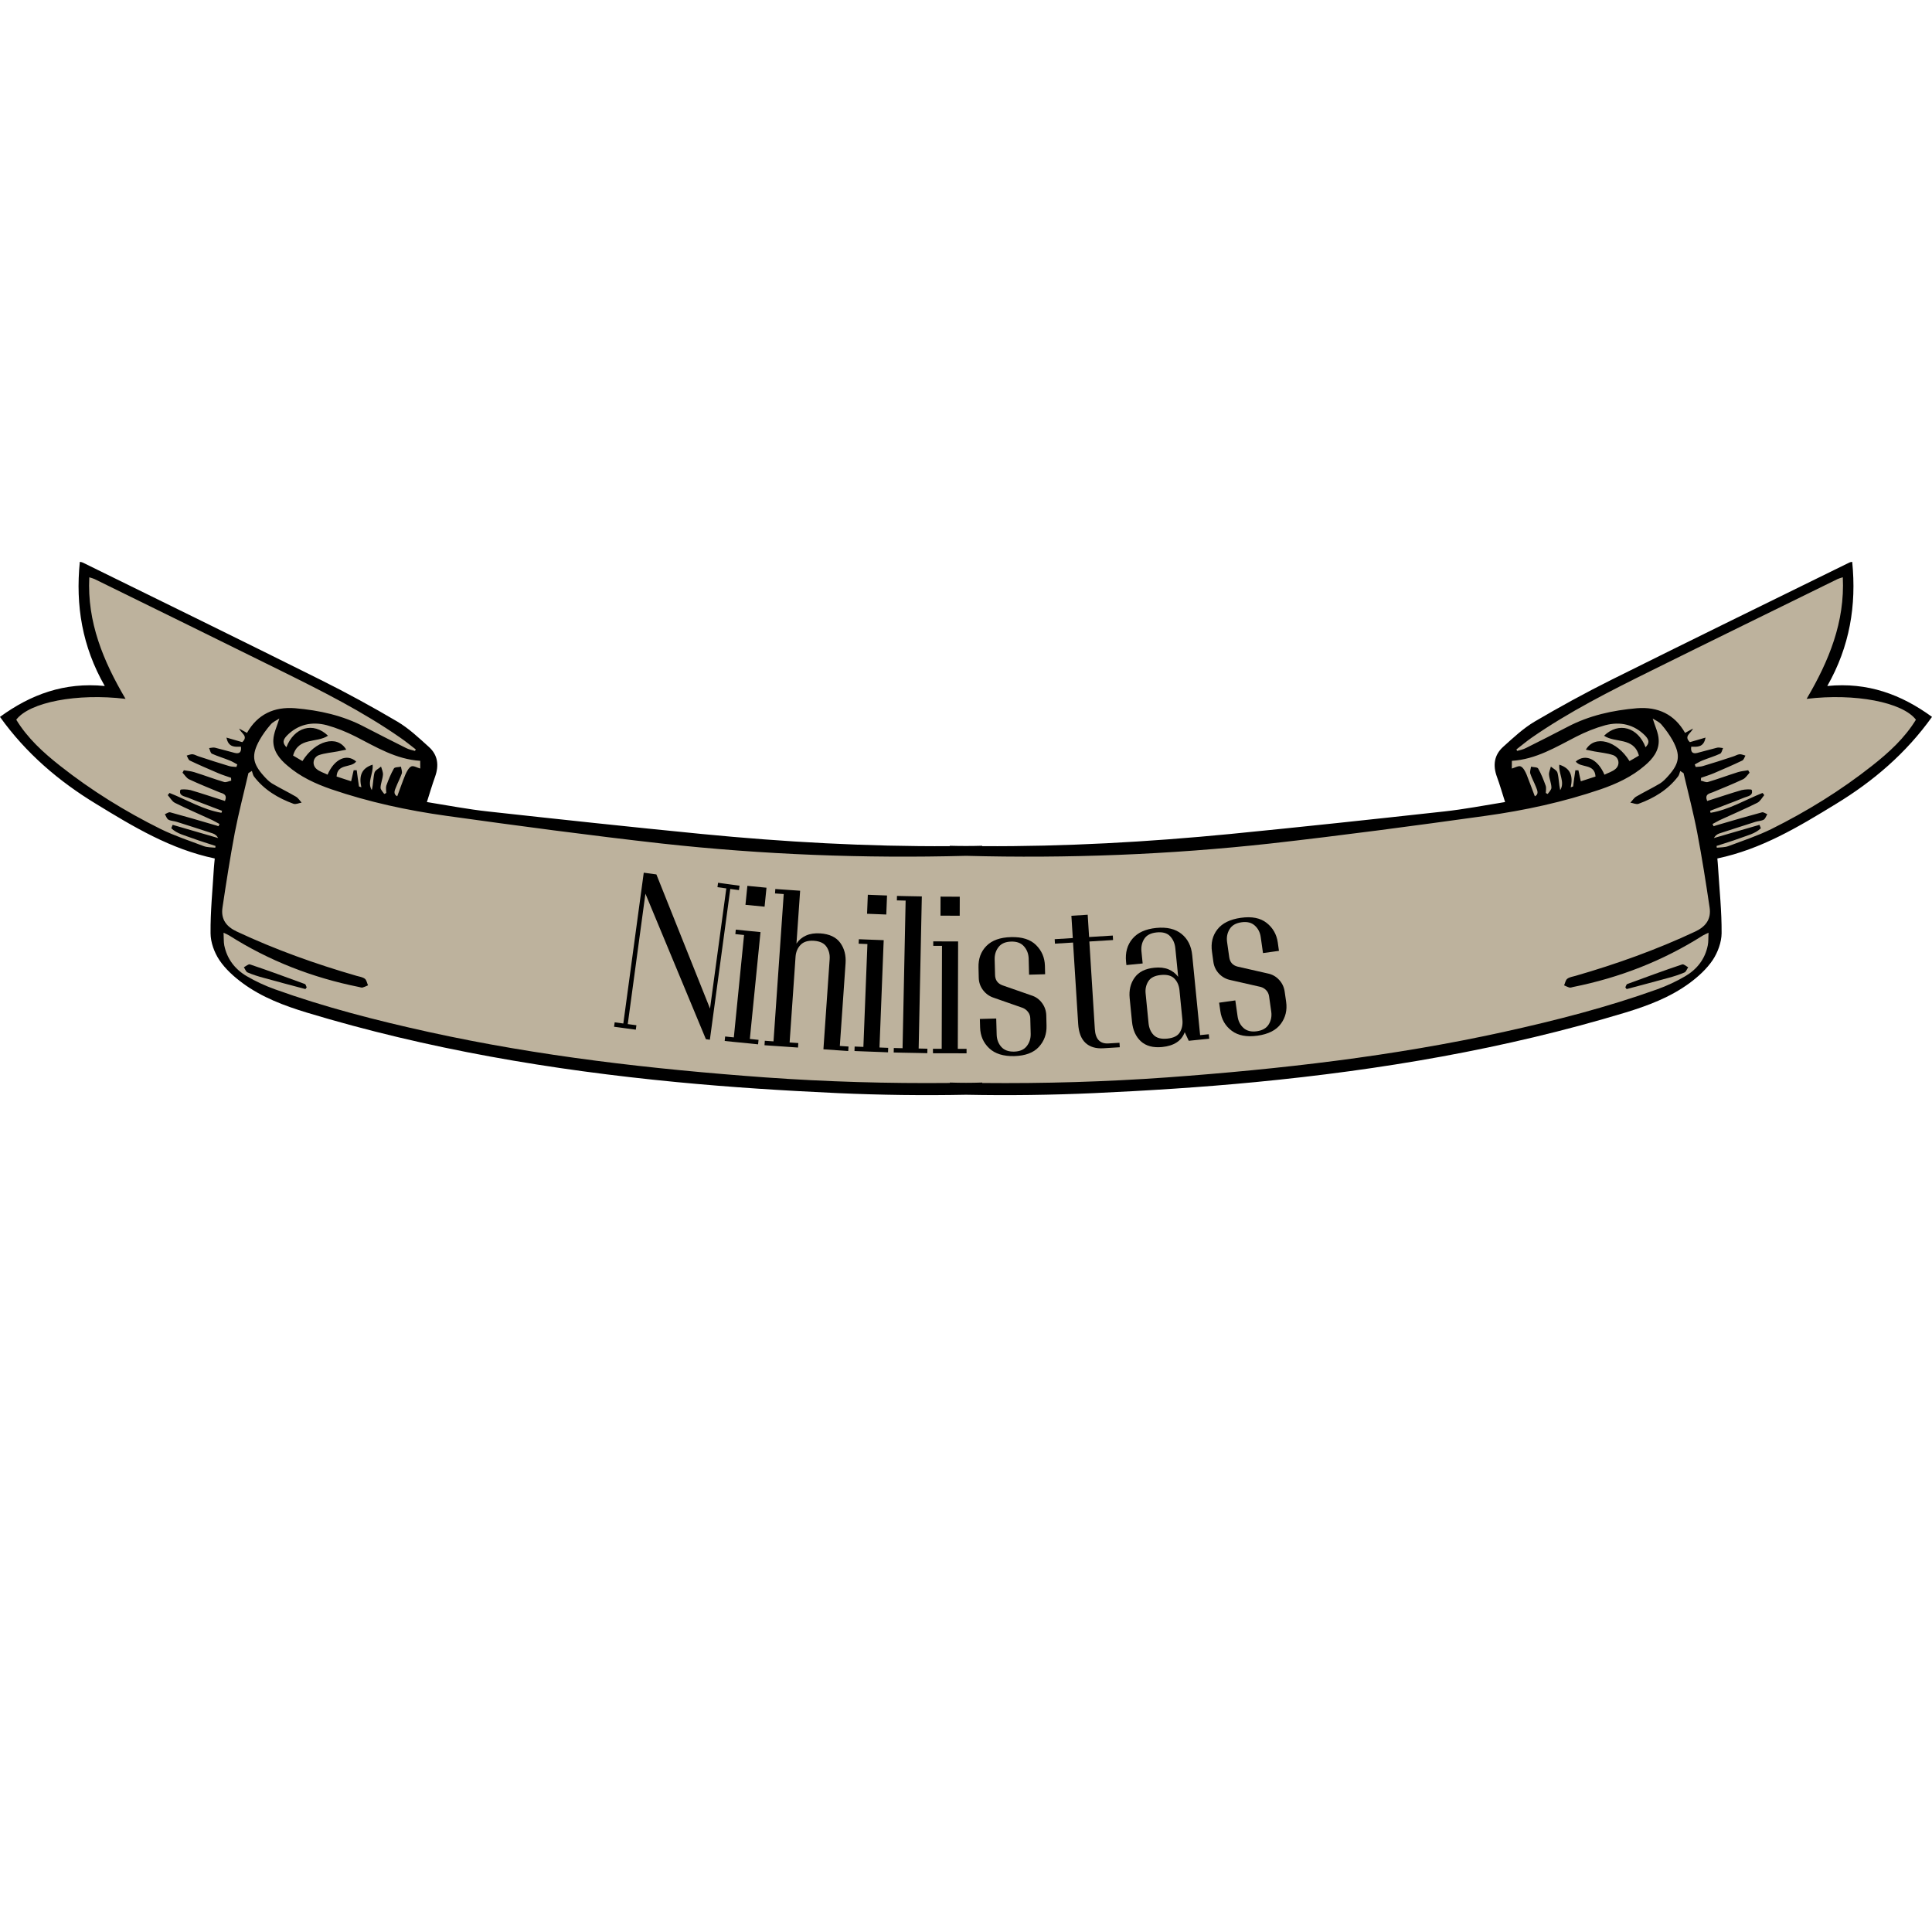
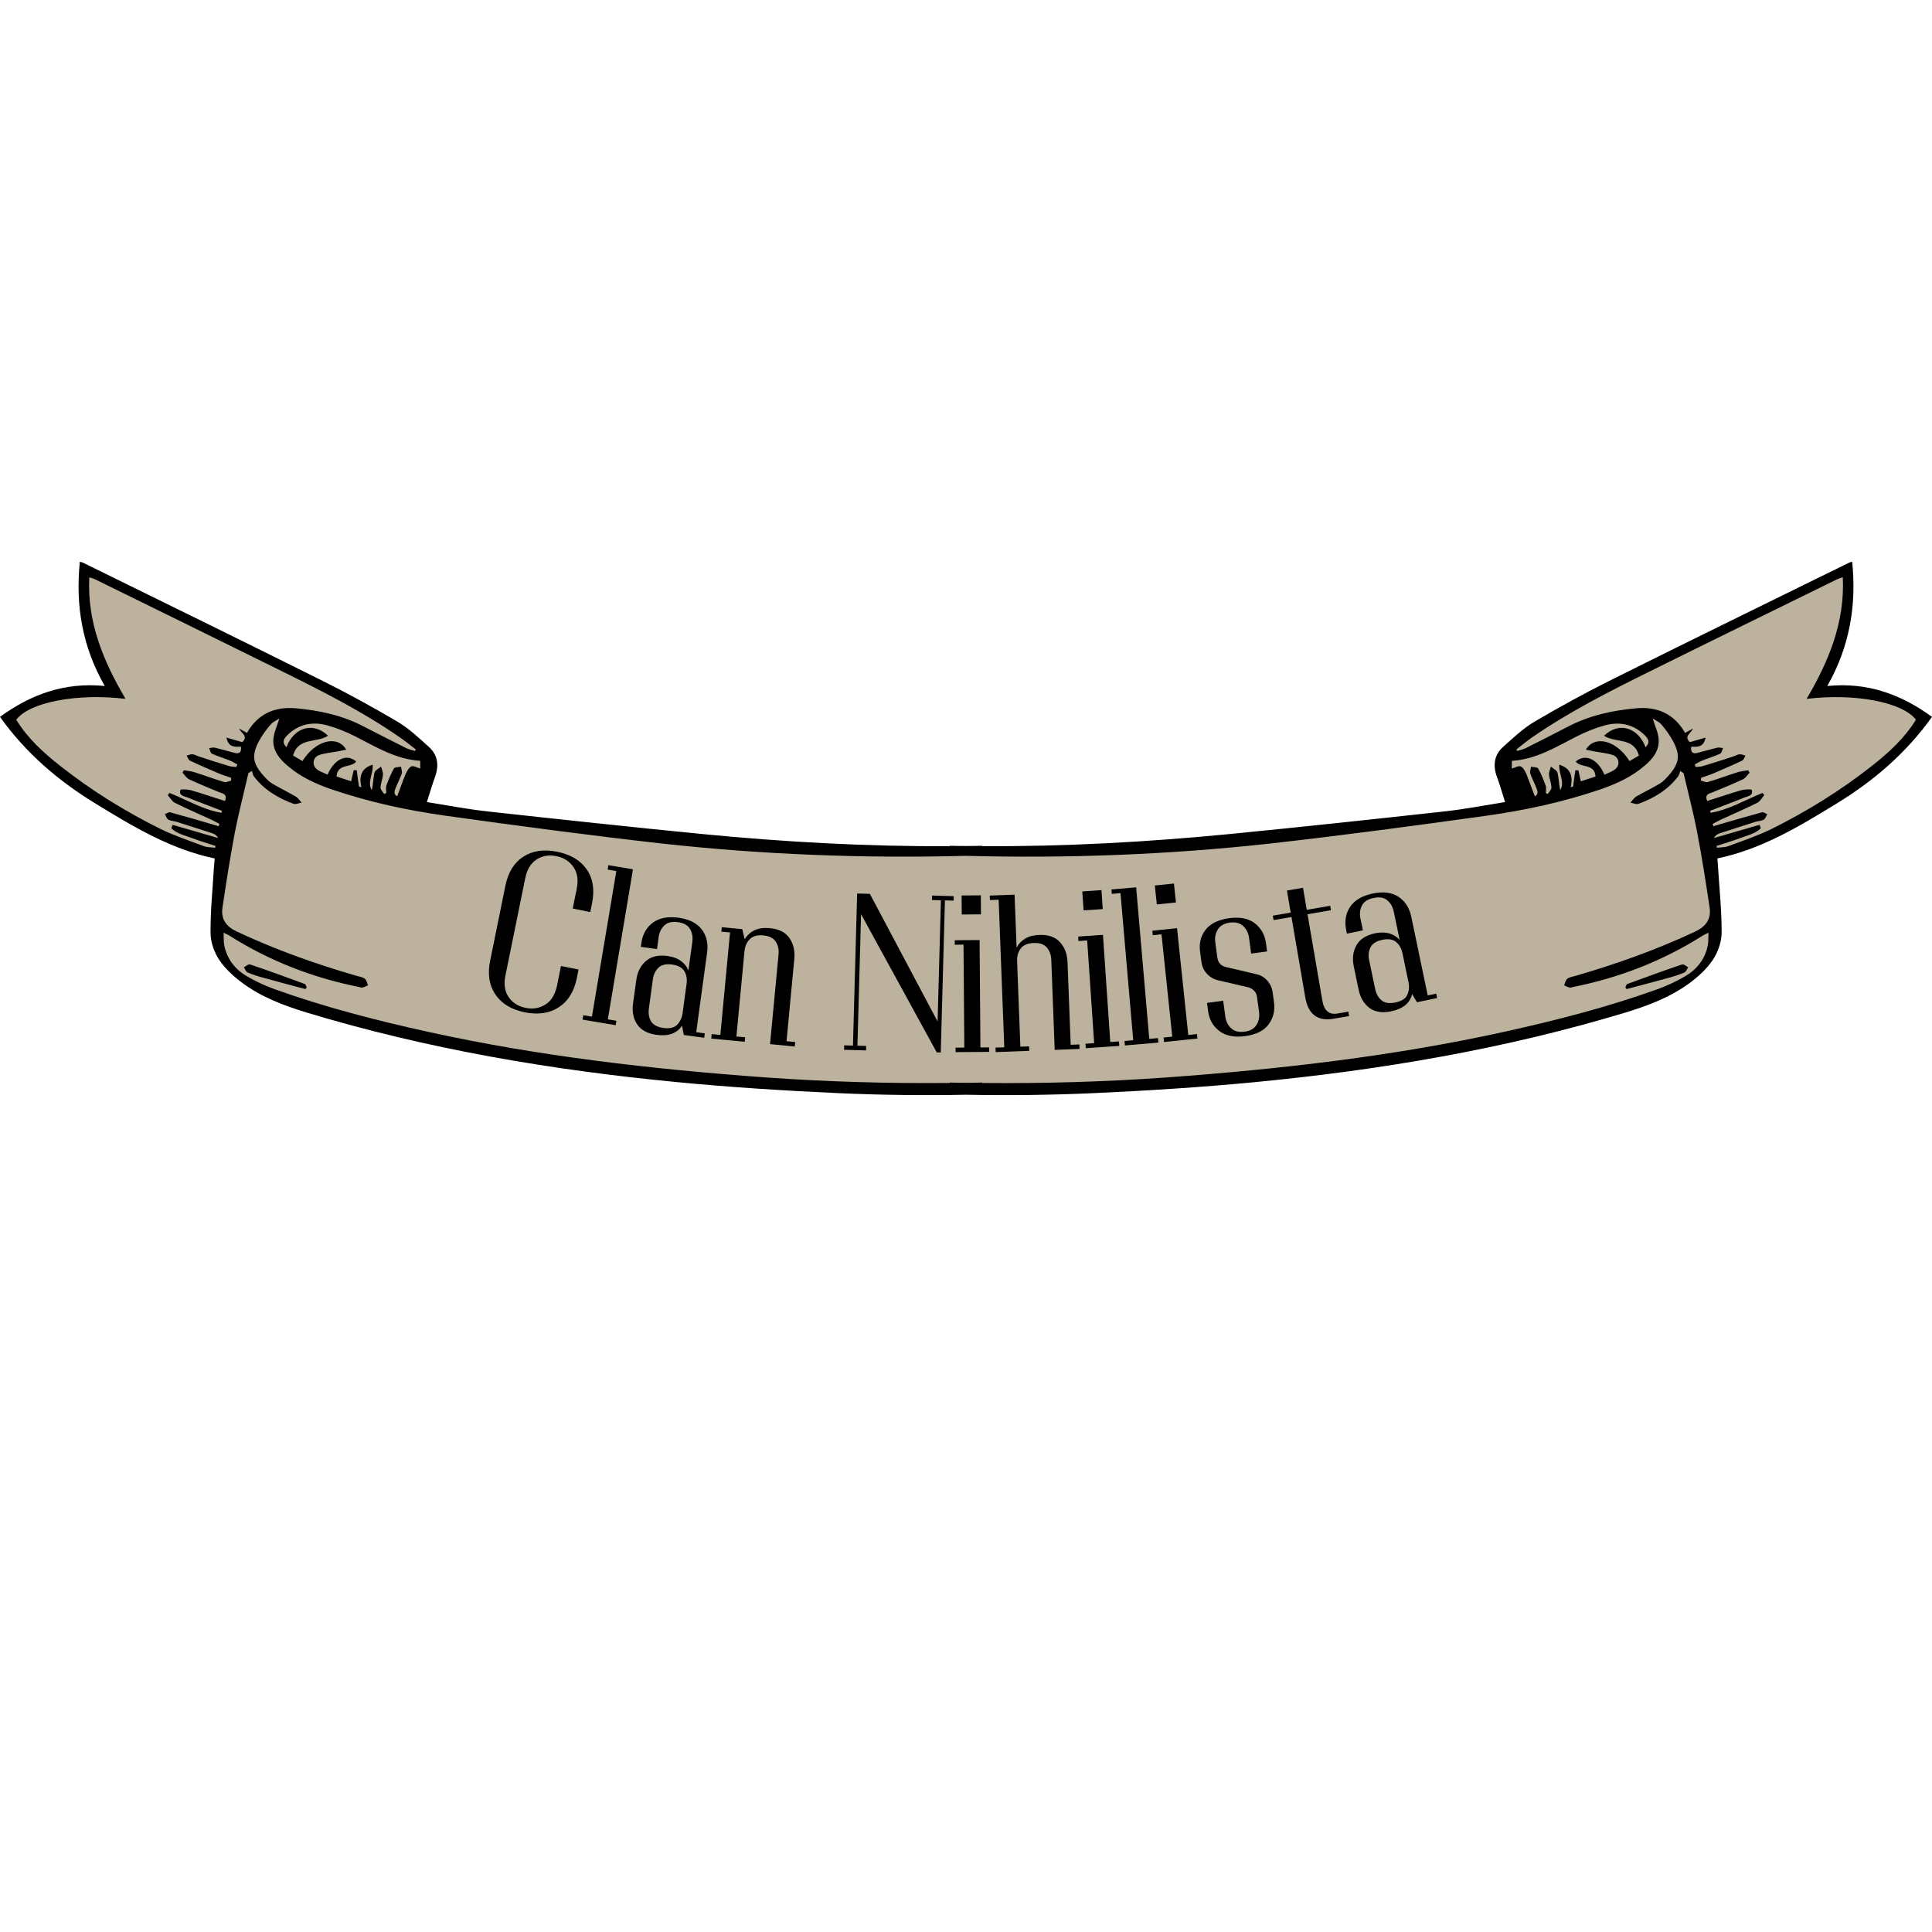
<svg xmlns="http://www.w3.org/2000/svg" width="800" zoomAndPan="magnify" viewBox="0 0 600 600" height="800" preserveAspectRatio="xMidYMid meet" version="1.0">
  <defs>
    <g />
-     <clipPath id="af80e52edc">
+     <clipPath id="ead3a0ff28">
      <path d="M 0 174 L 600 174 L 600 340.715 L 0 340.715 Z M 0 174 " clip-rule="nonzero" />
    </clipPath>
-     <clipPath id="2e37e46d36">
-       <rect x="0" width="228" y="0" height="148" />
+     <clipPath id="c7d673f792">
+       <rect x="0" width="322" y="0" height="155" />
    </clipPath>
  </defs>
  <path fill="#bdb29d" d="M 33.664 213.742 C 33.391 214.16 32.859 214.336 32.422 214.336 C 21.641 213.305 11.715 216.055 1.844 222.941 C 9.199 232.895 18.605 241.289 30.566 248.57 C 41.203 255.07 53.25 262.43 66.969 265.309 C 67.629 265.422 68.07 266.043 68.02 266.703 L 67.906 267.898 C 67.84 268.43 67.789 269.008 67.746 269.559 C 67.629 271.445 67.504 273.336 67.371 275.246 C 67.023 280.023 66.672 284.973 66.723 289.82 C 66.723 292.195 67.684 295.105 69.223 297.406 C 70.766 299.699 73.094 302.02 76.156 304.277 C 82.27 308.758 89.461 311.297 95.691 313.199 C 129.945 323.555 167.438 330.602 210.27 334.719 C 225.402 336.16 241.762 337.285 260.301 338.137 C 273.512 338.738 286.809 338.918 299.98 338.66 C 313.301 338.891 326.5 338.738 339.688 338.137 C 358.266 337.289 374.652 336.16 389.773 334.719 C 432.562 330.602 470.047 323.57 504.348 313.199 C 510.59 311.297 517.77 308.746 523.887 304.277 C 526.902 302.051 529.223 299.742 530.809 297.406 C 532.348 295.074 533.316 292.176 533.344 289.82 C 533.371 285.027 533.008 280.102 532.66 275.352 C 532.516 273.418 532.371 271.484 532.258 269.562 C 532.219 268.855 532.152 268.188 532.098 267.539 L 532.023 266.707 C 531.969 266.047 532.41 265.426 533.066 265.312 C 546.789 262.434 558.836 255.074 569.457 248.57 C 581.43 241.293 590.812 232.898 598.145 222.945 C 588.324 216.074 578.438 213.254 567.621 214.34 C 567.152 214.34 566.648 214.188 566.375 213.746 C 566.117 213.336 566.09 212.812 566.336 212.379 C 572.566 201.441 575.105 189.633 574.062 176.312 L 556.391 185.02 C 537.906 194.09 519.402 203.16 500.98 212.328 C 493.027 216.32 485.059 220.672 477.301 225.234 C 474.141 227.09 471.266 229.719 468.488 232.223 L 467.688 232.949 C 465.457 234.969 464.949 237.539 466.133 240.77 C 466.754 242.43 467.27 244.117 467.816 245.883 C 468.086 246.785 468.387 247.719 468.695 248.68 C 468.801 249.066 468.762 249.445 468.578 249.789 C 468.355 250.098 468.023 250.336 467.633 250.418 C 465.715 250.695 463.848 251.031 461.984 251.344 C 457.398 252.121 453.047 252.848 448.625 253.32 C 423.324 256.145 402.207 258.363 382.18 260.34 C 355.824 262.895 331.742 264.137 308.543 264.137 L 305.016 264.121 C 304.836 264.121 304.652 264.074 304.5 264.023 C 301.48 264.078 298.473 264.078 295.453 264.023 C 295.301 264.078 295.145 264.121 294.965 264.121 L 291.465 264.137 C 268.238 264.137 244.168 262.895 217.855 260.34 C 198.008 258.395 176.891 256.168 151.398 253.32 C 147.008 252.852 142.688 252.125 138.117 251.344 C 136.238 251.031 134.32 250.723 132.379 250.418 C 131.988 250.336 131.656 250.098 131.457 249.789 C 131.25 249.445 131.211 249.066 131.312 248.699 L 132.062 246.348 C 132.664 244.402 133.23 242.59 133.879 240.77 C 135.047 237.512 134.527 234.945 132.312 232.973 L 131.523 232.25 C 128.75 229.738 125.887 227.121 122.711 225.23 C 114.965 220.668 106.984 216.316 99.031 212.324 C 79.934 202.816 60.785 193.406 41.625 184.031 L 25.961 176.309 C 24.914 189.676 27.438 201.492 33.695 212.375 C 33.945 212.809 33.938 213.332 33.664 213.742 Z M 33.664 213.742 " fill-opacity="1" fill-rule="nonzero" />
-   <g clip-path="url(#af80e52edc)">
+   <g clip-path="url(#ead3a0ff28)">
    <path fill="#000000" d="M -0.008 222.637 C 8.062 233.93 18.273 242.637 29.879 249.684 C 41.422 256.754 53.016 263.742 66.699 266.609 C 66.621 267.539 66.492 268.496 66.43 269.48 C 66.027 276.242 65.324 283.047 65.391 289.832 C 65.402 292.645 66.543 295.781 68.121 298.152 C 69.988 300.938 72.645 303.332 75.379 305.34 C 81.367 309.746 88.281 312.34 95.305 314.477 C 132.793 325.816 171.219 332.305 210.137 336.051 C 226.801 337.656 243.535 338.719 260.246 339.48 C 273.512 340.074 286.754 340.246 300.008 339.984 C 313.246 340.246 326.5 340.074 339.738 339.48 C 356.477 338.715 373.242 337.656 389.902 336.051 C 428.809 332.301 467.203 325.809 504.734 314.473 C 511.73 312.336 518.664 309.742 524.66 305.336 C 527.391 303.328 530.023 300.934 531.902 298.148 C 533.469 295.781 534.633 292.641 534.66 289.828 C 534.711 283.043 533.984 276.238 533.566 269.477 C 533.516 268.492 533.418 267.535 533.336 266.605 C 547.02 263.738 558.609 256.75 570.156 249.68 C 581.738 242.637 591.945 233.93 600.004 222.633 C 590.441 215.66 580 211.801 567.484 213.043 C 574.453 200.785 576.578 188.016 575.219 174.488 C 574.793 174.543 574.52 174.59 574.301 174.719 C 549.66 186.82 524.965 198.898 500.375 211.148 C 492.316 215.172 484.391 219.523 476.617 224.082 C 473.043 226.203 469.934 229.133 466.797 231.957 C 464.023 234.469 463.578 237.68 464.879 241.234 C 465.797 243.719 466.496 246.23 467.418 249.082 C 460.836 250.148 454.668 251.336 448.473 252.008 C 426.348 254.445 404.191 256.824 382.043 259.004 C 356.406 261.492 330.766 262.934 305.023 262.785 L 305.023 262.66 C 303.352 262.711 301.668 262.734 299.996 262.734 C 298.32 262.734 296.641 262.711 294.957 262.66 L 294.957 262.785 C 269.25 262.934 243.574 261.492 217.977 259.004 C 195.797 256.828 173.672 254.445 151.543 252.008 C 145.348 251.332 139.188 250.148 132.574 249.082 C 133.48 246.23 134.223 243.719 135.113 241.234 C 136.383 237.68 135.992 234.469 133.184 231.957 C 130.059 229.133 126.961 226.199 123.375 224.082 C 115.629 219.523 107.695 215.168 99.602 211.148 C 75.027 198.898 50.359 186.82 25.719 174.719 C 25.461 174.594 25.176 174.543 24.789 174.488 C 23.43 188.012 25.512 200.781 32.535 213.043 C 19.984 211.805 9.566 215.664 -0.008 222.637 Z M 475.613 229.137 C 487.363 220.977 500.062 214.598 512.82 208.281 C 532.07 198.742 551.375 189.312 570.68 179.828 C 571.156 179.617 571.715 179.461 572.301 179.285 C 572.973 193.195 567.973 205.297 561.066 217.039 C 576.082 215.223 590.863 218.07 595.008 223.512 C 591.484 229.266 586.586 233.719 581.355 237.84 C 571.641 245.508 561.148 251.984 550.105 257.477 C 545.809 259.582 541.219 261.105 536.711 262.789 C 535.609 263.195 534.328 263.129 533.16 263.262 C 533.16 263.074 533.133 262.938 533.094 262.711 C 535.488 261.914 537.926 261.211 540.258 260.34 C 542.527 259.473 545.074 258.953 546.852 257.219 C 546.711 256.852 546.559 256.496 546.426 256.16 C 541.684 257.504 536.996 258.906 532.254 260.266 C 532.719 259.477 533.289 259.07 533.977 258.828 C 537.672 257.609 541.402 256.445 545.105 255.25 C 545.984 254.969 546.957 254.969 547.746 254.555 C 548.25 254.266 548.5 253.41 548.848 252.867 C 548.293 252.629 547.633 252.145 547.203 252.277 C 542.629 253.516 538.082 254.816 533.551 256.16 C 533.094 256.262 532.672 256.445 532.176 256.598 C 532.059 256.363 531.941 256.16 531.84 255.898 C 532.605 255.504 533.34 255.07 534.121 254.68 C 538.004 252.891 541.922 251.23 545.738 249.32 C 546.66 248.855 547.215 247.734 547.902 246.934 C 547.742 246.676 547.562 246.465 547.367 246.258 C 542.016 248.387 536.992 251.465 531.238 252.422 C 531.188 252.215 531.125 252.012 531.082 251.809 C 534.578 250.434 538.188 249.137 541.668 247.711 C 542.715 247.273 544.559 247.168 544.016 245.324 C 543.938 245.039 541.863 245.117 540.852 245.379 C 537.266 246.414 533.754 247.633 530.168 248.754 C 529.352 246.676 530.762 246.465 531.863 246.059 C 535.012 244.758 538.195 243.461 541.297 242.016 C 542.113 241.625 542.695 240.664 543.344 239.965 C 543.215 239.73 543.062 239.426 542.906 239.211 C 541.867 239.398 540.758 239.477 539.758 239.789 C 536.637 240.766 533.523 241.938 530.367 242.871 C 529.746 243.027 528.941 242.582 528.215 242.426 C 528.242 242.109 528.285 241.832 528.285 241.551 C 529.617 241.082 530.988 240.664 532.324 240.098 C 535.266 238.824 538.203 237.582 541.082 236.188 C 541.562 235.949 541.758 235.195 542.055 234.656 C 541.434 234.5 540.82 234.195 540.238 234.242 C 539.562 234.301 538.941 234.73 538.297 234.918 C 535.164 235.953 532.051 236.965 528.879 237.898 C 528.18 238.133 527.363 238.105 526.609 238.184 C 526.531 237.922 526.441 237.66 526.324 237.406 C 527.105 236.996 527.883 236.5 528.66 236.191 C 530.512 235.438 532.43 234.887 534.199 234.066 C 534.68 233.852 534.824 232.922 535.105 232.324 C 534.5 232.273 533.863 232.07 533.293 232.195 C 531.219 232.691 529.195 233.312 527.098 233.828 C 525.621 234.199 525 233.52 525.23 231.883 C 527.098 231.961 529.113 232.148 529.664 229.066 C 527.82 229.605 526.27 230.047 524.805 230.484 C 522.82 228.57 525.152 227.793 525.762 226.27 C 524.996 226.684 524.203 227.145 523.312 227.609 C 520.035 221.812 514.863 219.43 508.375 219.945 C 500.832 220.594 493.566 222.176 486.777 225.75 C 482.527 227.977 478.199 230.156 473.902 232.305 C 473.07 232.742 472.062 232.949 471.172 233.207 C 471.09 233.105 471.012 232.902 470.938 232.742 C 472.504 231.523 474.031 230.254 475.613 229.137 Z M 469.523 236.285 C 477.035 235.82 483.18 232.016 489.574 228.746 C 492.402 227.305 495.406 226.082 498.516 225.23 C 503.176 224.008 507.477 224.969 510.949 228.488 C 512.27 229.941 512.242 230.77 511.043 232.066 C 508.691 225.84 502.707 224.086 498.152 228.488 C 501.594 230.82 507.402 228.855 508.98 234.656 C 508.074 235.199 507.074 235.801 506.055 236.363 C 502.129 229.988 495.277 228.098 492.504 232.816 C 493.461 232.996 494.293 233.176 495.133 233.359 C 497.086 233.723 499.082 233.879 500.938 234.5 C 502.789 235.176 503.227 237.48 501.738 238.777 C 500.793 239.633 499.445 239.996 498.277 240.59 C 496.152 235.617 492.27 233.984 489.363 236.5 C 490.906 238.602 495.246 236.996 495.504 241.16 C 494.027 241.652 492.539 242.113 490.938 242.641 C 490.656 241.297 490.398 240.254 490.188 239.215 C 489.863 239.215 489.566 239.215 489.242 239.215 C 488.984 240.875 488.762 242.59 488.543 244.246 C 488.281 244.348 488.062 244.434 487.805 244.504 C 488.504 241.191 487.945 238.652 484.254 237.48 C 483.992 240.328 486.09 242.875 484.539 245.383 C 484.125 243.59 484.141 241.727 483.695 239.996 C 483.504 239.211 482.359 238.695 481.637 238.07 C 481.453 238.906 480.988 239.758 481.066 240.609 C 481.172 241.941 481.793 243.258 481.805 244.602 C 481.844 245.227 481.066 245.98 480.652 246.574 C 480.441 246.473 480.262 246.398 480.066 246.266 C 480.066 245.543 480.262 244.711 480.027 244.012 C 479.355 242.168 478.656 240.355 477.695 238.68 C 477.438 238.207 476.246 238.285 475.469 238.105 C 475.391 238.809 475.059 239.582 475.234 240.203 C 475.703 241.633 476.453 242.98 477.023 244.434 C 477.438 245.488 477.98 246.629 476.66 247.305 C 475.754 244.973 474.973 242.719 474.082 240.512 C 473.672 239.582 473.109 238.418 472.293 238.027 C 471.605 237.715 470.465 238.422 469.508 238.684 C 469.523 237.918 469.523 237.195 469.523 236.285 Z M 138.625 253.363 C 160.91 256.469 183.18 259.449 205.527 261.965 C 236.93 265.422 268.445 266.625 300.008 265.785 C 331.59 266.629 363.086 265.422 394.5 261.965 C 416.82 259.449 439.133 256.469 461.387 253.363 C 473.527 251.68 485.484 249.086 497.117 245.121 C 502.043 243.414 506.781 241.238 510.797 237.762 C 513.258 235.695 515.281 233.152 515.125 229.789 C 515.051 227.605 513.961 225.508 513.262 223.152 C 514.156 223.719 515.285 224.188 516.008 225.047 C 517.277 226.523 518.465 228.184 519.43 229.887 C 521.953 234.5 521.617 237.047 518.062 241.004 C 517.305 241.836 516.5 242.715 515.539 243.309 C 513.102 244.762 510.562 245.98 508.117 247.402 C 507.418 247.82 506.938 248.645 506.316 249.27 C 507.195 249.391 508.156 249.891 508.855 249.629 C 513.699 247.867 517.977 245.281 521.137 241.133 C 521.5 240.695 521.605 239.996 521.812 239.43 C 522.145 239.684 522.512 239.863 522.844 240.102 C 524.285 246.266 525.906 252.406 527.098 258.625 C 528.574 266.352 529.793 274.121 530.941 281.891 C 531.461 285.445 529.742 287.766 526.465 289.305 C 514.453 294.945 502.016 299.387 489.27 303.066 C 488.387 303.297 487.402 303.461 486.73 303.969 C 486.188 304.383 486.059 305.328 485.746 306.008 C 486.312 306.266 486.848 306.535 487.43 306.695 C 487.766 306.773 488.184 306.59 488.559 306.516 C 502.949 303.637 516.41 298.418 528.832 290.531 C 529.246 290.27 529.727 290.082 530.605 289.672 C 530.504 291.25 530.605 292.465 530.363 293.602 C 529.535 297.828 527.02 301.02 523.395 303.156 C 520.645 304.773 517.703 306.148 514.699 307.223 C 499.113 312.82 483.113 316.914 466.984 320.473 C 432.523 328.055 397.57 332.031 362.461 334.598 C 343.344 335.969 324.172 336.516 305.035 336.332 L 305.035 336.191 C 303.363 336.254 301.68 336.281 300.008 336.281 C 298.332 336.281 296.652 336.254 294.969 336.191 L 294.969 336.324 C 275.82 336.508 256.688 335.961 237.551 334.59 C 202.465 332.027 167.488 328.051 133.016 320.465 C 116.883 316.906 100.898 312.812 85.324 307.215 C 82.328 306.141 79.379 304.766 76.605 303.148 C 72.977 301.012 70.504 297.82 69.648 293.594 C 69.43 292.457 69.52 291.242 69.43 289.664 C 70.312 290.07 70.738 290.258 71.18 290.523 C 83.613 298.41 97.062 303.629 111.441 306.508 C 111.832 306.582 112.246 306.766 112.594 306.688 C 113.18 306.527 113.723 306.258 114.293 306 C 113.98 305.32 113.852 304.379 113.309 303.961 C 112.637 303.457 111.625 303.289 110.742 303.059 C 98.02 299.379 85.559 294.938 73.535 289.297 C 70.242 287.758 68.562 285.441 69.09 281.883 C 70.246 274.113 71.461 266.344 72.914 258.617 C 74.117 252.398 75.738 246.258 77.148 240.094 C 77.496 239.855 77.836 239.68 78.223 239.422 C 78.445 239.988 78.527 240.688 78.859 241.125 C 82.008 245.273 86.332 247.859 91.141 249.621 C 91.879 249.883 92.84 249.383 93.668 249.262 C 93.098 248.637 92.617 247.812 91.879 247.395 C 89.441 245.973 86.906 244.754 84.465 243.301 C 83.512 242.707 82.68 241.824 81.93 240.996 C 78.379 237.039 78.043 234.492 80.582 229.879 C 81.543 228.176 82.746 226.512 84.031 225.039 C 84.73 224.18 85.883 223.711 86.75 223.145 C 86.039 225.5 84.988 227.598 84.883 229.781 C 84.742 233.148 86.777 235.695 89.234 237.754 C 93.227 241.23 97.969 243.406 102.902 245.113 C 114.516 249.086 126.512 251.68 138.625 253.363 Z M 130.516 238.676 C 129.531 238.414 128.418 237.707 127.73 238.02 C 126.918 238.414 126.359 239.574 125.918 240.504 C 124.996 242.711 124.246 244.965 123.363 247.297 C 122.043 246.621 122.547 245.48 123 244.426 C 123.566 242.973 124.297 241.625 124.789 240.195 C 124.953 239.574 124.621 238.801 124.531 238.098 C 123.766 238.281 122.562 238.199 122.328 238.672 C 121.371 240.348 120.633 242.16 119.969 244.004 C 119.766 244.703 119.957 245.531 119.957 246.258 C 119.766 246.391 119.531 246.465 119.332 246.57 C 118.934 245.977 118.152 245.223 118.184 244.594 C 118.234 243.254 118.828 241.934 118.934 240.602 C 118.996 239.75 118.566 238.898 118.336 238.066 C 117.637 238.691 116.484 239.203 116.293 239.988 C 115.875 241.719 115.918 243.582 115.461 245.375 C 113.934 242.867 116.008 240.32 115.719 237.473 C 112.078 238.645 111.484 241.184 112.223 244.496 C 111.965 244.422 111.703 244.34 111.484 244.238 C 111.223 242.578 111.004 240.863 110.785 239.207 C 110.457 239.207 110.148 239.207 109.836 239.207 C 109.574 240.246 109.367 241.289 109.047 242.633 C 107.449 242.105 105.973 241.645 104.527 241.152 C 104.785 236.984 109.086 238.59 110.613 236.492 C 107.75 233.977 103.863 235.613 101.727 240.582 C 100.562 239.992 99.199 239.625 98.254 238.77 C 96.805 237.473 97.219 235.168 99.082 234.492 C 100.91 233.871 102.941 233.715 104.859 233.352 C 105.738 233.168 106.566 232.988 107.527 232.809 C 104.727 228.09 97.902 229.98 93.926 236.355 C 92.934 235.793 91.93 235.191 91.023 234.648 C 92.625 228.848 98.434 230.812 101.863 228.48 C 97.281 224.078 91.332 225.836 88.945 232.059 C 87.777 230.758 87.73 229.93 89.074 228.48 C 92.523 224.957 96.863 223.996 101.512 225.223 C 104.57 226.074 107.574 227.297 110.434 228.738 C 116.824 232.008 122.988 235.816 130.504 236.277 C 130.516 237.195 130.516 237.918 130.516 238.676 Z M 27.73 179.289 C 28.324 179.465 28.871 179.621 29.363 179.832 C 48.668 189.316 67.945 198.746 87.195 208.285 C 99.969 214.602 112.668 220.98 124.379 229.141 C 126.012 230.258 127.539 231.527 129.121 232.742 C 129.031 232.902 128.953 233.105 128.863 233.207 C 127.93 232.949 126.98 232.742 126.102 232.305 C 121.793 230.156 117.516 227.973 113.211 225.75 C 106.461 222.176 99.191 220.594 91.656 219.945 C 85.152 219.43 79.973 221.812 76.707 227.609 C 75.836 227.148 75.051 226.688 74.27 226.27 C 74.895 227.793 77.238 228.57 75.242 230.484 C 73.75 230.047 72.223 229.605 70.332 229.066 C 70.93 232.148 72.91 231.965 74.816 231.883 C 75.051 233.52 74.402 234.195 72.91 233.828 C 70.852 233.312 68.805 232.691 66.73 232.195 C 66.176 232.07 65.543 232.277 64.941 232.324 C 65.215 232.922 65.355 233.852 65.812 234.066 C 67.613 234.887 69.531 235.434 71.355 236.191 C 72.172 236.5 72.926 236.996 73.691 237.406 C 73.609 237.66 73.492 237.922 73.418 238.184 C 72.652 238.102 71.875 238.129 71.137 237.898 C 68 236.965 64.879 235.953 61.746 234.918 C 61.109 234.73 60.449 234.301 59.812 234.242 C 59.215 234.195 58.598 234.5 57.973 234.656 C 58.301 235.199 58.492 235.953 58.934 236.188 C 61.848 237.582 64.777 238.824 67.727 240.098 C 69.039 240.66 70.398 241.082 71.758 241.551 C 71.77 241.832 71.812 242.109 71.812 242.426 C 71.098 242.582 70.254 243.027 69.637 242.871 C 66.5 241.938 63.418 240.762 60.281 239.789 C 59.254 239.477 58.184 239.395 57.094 239.211 C 56.965 239.43 56.82 239.734 56.684 239.965 C 57.352 240.664 57.902 241.625 58.715 242.016 C 61.812 243.465 65.027 244.762 68.164 246.059 C 69.289 246.465 70.676 246.676 69.871 248.754 C 66.297 247.633 62.77 246.418 59.195 245.379 C 58.164 245.121 56.117 245.039 56.012 245.324 C 55.469 247.168 57.281 247.273 58.371 247.711 C 61.867 249.137 65.418 250.434 68.969 251.809 C 68.918 252.012 68.852 252.215 68.773 252.422 C 63.035 251.465 58.035 248.387 52.645 246.258 C 52.461 246.465 52.309 246.672 52.098 246.934 C 52.836 247.734 53.395 248.855 54.305 249.32 C 58.109 251.23 62.051 252.891 65.898 254.68 C 66.699 255.07 67.414 255.508 68.168 255.898 C 68.074 256.156 67.957 256.363 67.855 256.598 C 67.387 256.445 66.945 256.262 66.453 256.16 C 61.938 254.816 57.426 253.516 52.863 252.277 C 52.387 252.145 51.762 252.633 51.203 252.867 C 51.555 253.414 51.789 254.266 52.309 254.555 C 53.059 254.965 54.07 254.965 54.949 255.25 C 58.656 256.445 62.387 257.609 66.078 258.828 C 66.738 259.07 67.336 259.477 67.75 260.266 C 63.051 258.906 58.32 257.504 53.617 256.16 C 53.473 256.496 53.32 256.855 53.191 257.219 C 54.977 258.953 57.516 259.477 59.801 260.34 C 62.129 261.207 64.539 261.914 66.922 262.711 C 66.922 262.938 66.895 263.074 66.855 263.262 C 65.68 263.129 64.41 263.195 63.309 262.789 C 58.836 261.105 54.227 259.578 49.926 257.477 C 38.859 251.988 28.395 245.512 18.676 237.84 C 13.445 233.719 8.547 229.262 5.047 223.512 C 9.168 218.07 23.938 215.223 38.988 217.039 C 32.07 205.301 27.031 193.199 27.73 179.289 Z M 27.73 179.289 " fill-opacity="1" fill-rule="nonzero" />
  </g>
  <path fill="#000000" d="M 94.684 305.598 C 89.008 303.527 83.359 301.414 77.633 299.512 C 77.152 299.328 76.363 300.07 75.738 300.391 C 76.113 300.945 76.363 301.777 76.879 301.996 C 78.516 302.707 80.195 303.227 81.883 303.68 C 86.184 304.898 90.535 306 94.859 307.164 C 94.965 306.969 95.121 306.816 95.25 306.617 C 95.047 306.273 94.953 305.676 94.684 305.598 Z M 94.684 305.598 " fill-opacity="1" fill-rule="nonzero" />
  <path fill="#000000" d="M 518.145 303.684 C 519.844 303.227 521.5 302.711 523.133 302 C 523.648 301.777 523.883 300.949 524.285 300.395 C 523.648 300.07 522.898 299.332 522.406 299.516 C 516.68 301.418 511.031 303.531 505.355 305.602 C 505.086 305.684 504.965 306.277 504.762 306.625 C 504.902 306.82 505.02 306.973 505.16 307.172 C 509.477 306 513.816 304.898 518.145 303.684 Z M 518.145 303.684 " fill-opacity="1" fill-rule="nonzero" />
-   <g transform="matrix(1, 0, 0, 1, 183, 229)">
-     <g clip-path="url(#2e37e46d36)">
+   <g transform="matrix(1, 0, 0, 1, 136, 221)">
+     <g clip-path="url(#c7d673f792)">
      <g fill="#000000" fill-opacity="1">
-         <g transform="translate(7.017821, 89.77505)">
+         <g transform="translate(10.67118, 88.91722)">
          <g>
-             <path d="M 9.906 -47.75 L 13.828 -47.219 L 30.484 -5.547 L 35.547 -42.875 L 32.797 -43.25 L 32.984 -44.625 L 35.734 -44.25 L 36.969 -44.078 L 39.656 -43.719 L 39.469 -42.344 L 36.781 -42.703 L 30.438 4.125 L 29.203 3.953 L 10.422 -41.234 L 4.938 -0.734 L 7.625 -0.375 L 7.438 1 L 4.75 0.641 L 3.375 0.453 L 0.688 0.094 L 0.875 -1.281 L 3.562 -0.922 Z M 9.906 -47.75 " />
+             <path d="M 26.391 -45.391 C 30.566 -44.547 33.625 -42.707 35.562 -39.875 C 37.5 -37.051 38.039 -33.551 37.188 -29.375 L 36.641 -26.656 L 31.188 -27.766 L 32.438 -33.891 C 32.988 -36.617 32.648 -38.875 31.422 -40.656 C 30.203 -42.438 28.43 -43.562 26.109 -44.031 C 23.797 -44.508 21.742 -44.16 19.953 -42.984 C 18.16 -41.816 16.988 -39.867 16.438 -37.141 L 10.312 -7.047 C 9.75 -4.328 10.066 -2.078 11.266 -0.297 C 12.461 1.473 14.219 2.598 16.531 3.078 C 18.852 3.547 20.922 3.195 22.734 2.031 C 24.555 0.863 25.75 -1.078 26.312 -3.797 L 27.547 -9.922 L 33 -8.812 L 32.453 -6.094 C 31.609 -1.957 29.738 1.039 26.844 2.906 C 23.957 4.781 20.426 5.297 16.25 4.453 C 12.125 3.609 9.098 1.766 7.172 -1.078 C 5.242 -3.93 4.703 -7.426 5.547 -11.562 L 10.281 -34.844 C 11.133 -39.02 13 -42.031 15.875 -43.875 C 18.758 -45.727 22.266 -46.234 26.391 -45.391 Z M 26.391 -45.391 " />
          </g>
        </g>
      </g>
      <g fill="#000000" fill-opacity="1">
-         <g transform="translate(41.36899, 94.21824)">
+         <g transform="translate(44.23684, 95.54586)">
          <g>
-             <path d="M 7.734 -48.109 L 13.672 -47.531 L 13.078 -41.641 L 7.141 -42.219 Z M 4 -33.125 L 4.141 -34.516 L 6.844 -34.234 L 11.812 -33.75 L 11.672 -32.359 L 8.5 -0.562 L 11.203 -0.281 L 11.062 1.109 L 8.359 0.828 L 3.391 0.344 L 0.688 0.062 L 0.828 -1.328 L 3.531 -1.047 L 6.703 -32.844 Z M 4 -33.125 " />
+             <path d="M 8.484 -46.484 L 8.703 -47.859 L 11.391 -47.406 L 16.328 -46.578 L 16.109 -45.203 L 8.531 0.016 L 11.203 0.469 L 10.969 1.844 L 8.297 1.391 L 3.359 0.562 L 0.672 0.109 L 0.906 -1.266 L 3.594 -0.812 L 11.172 -46.031 Z M 8.484 -46.484 " />
          </g>
        </g>
      </g>
      <g fill="#000000" fill-opacity="1">
-         <g transform="translate(53.73686, 95.56051)">
+         <g transform="translate(56.48419, 97.7043)">
          <g>
-             <path d="M 3.953 -47.094 L 4.047 -48.469 L 6.75 -48.281 L 11.75 -47.938 L 11.656 -46.562 L 10.609 -31.516 C 11.336 -32.617 12.328 -33.453 13.578 -34.016 C 14.828 -34.578 16.305 -34.801 18.016 -34.688 C 20.879 -34.488 22.945 -33.508 24.219 -31.75 C 25.488 -29.988 26.035 -27.863 25.859 -25.375 L 24.078 0.266 L 26.781 0.453 L 26.688 1.844 L 23.984 1.656 L 18.984 1.312 L 19.078 -0.078 L 20.922 -26.703 C 21.023 -28.117 20.707 -29.383 19.969 -30.5 C 19.238 -31.625 17.93 -32.254 16.047 -32.391 C 14.191 -32.516 12.801 -32.086 11.875 -31.109 C 10.945 -30.129 10.43 -28.906 10.328 -27.438 L 10 -22.641 L 8.484 -0.812 L 11.188 -0.625 L 11.094 0.766 L 8.391 0.578 L 3.391 0.234 L 0.688 0.047 L 0.781 -1.344 L 3.484 -1.156 L 6.656 -46.906 Z M 3.953 -47.094 " />
+             <path d="M 18.219 -33.703 C 21.52 -33.254 23.926 -32.047 25.438 -30.078 C 26.945 -28.117 27.504 -25.711 27.109 -22.859 L 23.734 1.844 L 26.406 2.219 L 26.219 3.594 L 23.547 3.219 L 19.891 2.719 L 19.312 -0.156 C 17.719 2.238 15.082 3.18 11.406 2.672 C 8.613 2.297 6.613 1.219 5.406 -0.562 C 4.195 -2.344 3.77 -4.535 4.125 -7.141 L 5.125 -14.375 C 5.457 -16.852 6.445 -18.805 8.094 -20.234 C 9.75 -21.672 11.973 -22.203 14.766 -21.828 C 16.473 -21.586 17.863 -21.078 18.938 -20.297 C 20.02 -19.523 20.812 -18.539 21.312 -17.344 L 22.531 -26.234 C 22.727 -27.691 22.492 -29.004 21.828 -30.172 C 21.172 -31.348 19.906 -32.066 18.031 -32.328 C 16.195 -32.578 14.789 -32.227 13.812 -31.281 C 12.844 -30.332 12.258 -29.129 12.062 -27.672 L 11.562 -23.953 L 6.531 -24.641 L 6.656 -25.656 C 7.051 -28.508 8.25 -30.676 10.25 -32.156 C 12.258 -33.633 14.914 -34.148 18.219 -33.703 Z M 19.953 -7.359 L 20.281 -9.844 L 20.75 -13.219 C 20.945 -14.688 20.711 -15.977 20.047 -17.094 C 19.379 -18.207 18.109 -18.895 16.234 -19.156 C 14.348 -19.414 12.93 -19.082 11.984 -18.156 C 11.047 -17.238 10.477 -16.07 10.281 -14.656 L 9.031 -5.5 C 8.82 -3.977 9.047 -2.656 9.703 -1.531 C 10.367 -0.414 11.645 0.27 13.531 0.531 C 15.5 0.801 16.938 0.461 17.844 -0.484 C 18.75 -1.441 19.301 -2.633 19.5 -4.062 Z M 19.953 -7.359 " />
          </g>
        </g>
      </g>
      <g fill="#000000" fill-opacity="1">
-         <g transform="translate(81.68031, 97.37119)">
+         <g transform="translate(84.19945, 101.4819)">
          <g>
-             <path d="M 4.828 -48.5 L 10.797 -48.266 L 10.562 -42.359 L 4.594 -42.594 Z M 1.984 -33.297 L 2.047 -34.688 L 4.766 -34.578 L 9.766 -34.391 L 9.703 -33 L 8.453 -1.062 L 11.156 -0.953 L 11.109 0.438 L 8.406 0.328 L 3.406 0.141 L 0.688 0.031 L 0.734 -1.359 L 3.453 -1.25 L 4.703 -33.188 Z M 1.984 -33.297 " />
+             <path d="M 3.812 -33.156 L 3.953 -34.531 L 6.656 -34.281 L 10.328 -33.922 L 11.062 -30.781 C 11.844 -32.051 12.875 -32.988 14.156 -33.594 C 15.445 -34.195 17.02 -34.41 18.875 -34.234 C 21.727 -33.973 23.766 -32.941 24.984 -31.141 C 26.211 -29.336 26.711 -27.191 26.484 -24.703 L 24.062 0.875 L 26.75 1.125 L 26.625 2.516 L 23.938 2.266 L 18.953 1.781 L 19.078 0.391 L 21.594 -26.172 C 21.727 -27.586 21.441 -28.863 20.734 -30 C 20.023 -31.145 18.727 -31.805 16.844 -31.984 C 15 -32.16 13.598 -31.766 12.641 -30.797 C 11.691 -29.836 11.148 -28.625 11.016 -27.156 L 10.562 -22.375 L 8.5 -0.594 L 11.203 -0.344 L 11.078 1.047 L 8.375 0.797 L 3.391 0.312 L 0.688 0.062 L 0.812 -1.328 L 3.516 -1.078 L 6.516 -32.906 Z M 3.812 -33.156 " />
          </g>
        </g>
      </g>
      <g fill="#000000" fill-opacity="1">
-         <g transform="translate(93.86028, 97.8437)">
+         <g transform="translate(112.1021, 103.9904)">
+           <g />
+         </g>
+       </g>
+       <g fill="#000000" fill-opacity="1">
+         <g transform="translate(125.4578, 105.0137)">
          <g>
-             <path d="M 1.672 -47.219 L 1.703 -48.609 L 4.422 -48.547 L 9.422 -48.453 L 9.391 -47.062 L 8.438 -1.219 L 11.156 -1.156 L 11.125 0.234 L 8.406 0.172 L 3.406 0.078 L 0.688 0.016 L 0.719 -1.375 L 3.438 -1.312 L 4.391 -47.156 Z M 1.672 -47.219 " />
+             <path d="M 4.734 -48.531 L 8.688 -48.422 L 29.719 -8.781 L 30.75 -46.422 L 27.969 -46.5 L 28 -47.891 L 30.781 -47.812 L 32.031 -47.781 L 34.734 -47.703 L 34.703 -46.312 L 32 -46.391 L 30.703 0.844 L 29.453 0.812 L 5.953 -42.109 L 4.828 -1.266 L 7.531 -1.188 L 7.5 0.203 L 4.797 0.125 L 3.406 0.094 L 0.688 0.016 L 0.719 -1.375 L 3.438 -1.297 Z M 4.734 -48.531 " />
          </g>
        </g>
      </g>
      <g fill="#000000" fill-opacity="1">
-         <g transform="translate(106.0473, 98.09472)">
+         <g transform="translate(160.0876, 105.7554)">
          <g>
-             <path d="M 3.047 -48.641 L 9.016 -48.609 L 9 -42.703 L 3.031 -42.734 Z M 0.781 -33.359 L 0.781 -34.75 L 3.5 -34.734 L 8.5 -34.734 L 8.5 -33.344 L 8.406 -1.375 L 11.125 -1.359 L 11.125 0.031 L 8.406 0.016 L 3.406 0.016 L 0.688 0 L 0.688 -1.391 L 3.406 -1.375 L 3.5 -33.344 Z M 0.781 -33.359 " />
+             <path d="M 2.547 -48.656 L 8.516 -48.703 L 8.562 -42.797 L 2.594 -42.75 Z M 0.422 -33.359 L 0.422 -34.75 L 3.141 -34.781 L 8.141 -34.812 L 8.141 -33.422 L 8.391 -1.453 L 11.109 -1.484 L 11.125 -0.094 L 8.406 -0.062 L 3.406 -0.031 L 0.688 0 L 0.672 -1.391 L 3.391 -1.422 L 3.141 -33.391 Z M 0.422 -33.359 " />
          </g>
        </g>
      </g>
      <g fill="#000000" fill-opacity="1">
-         <g transform="translate(118.4779, 98.23032)">
+         <g transform="translate(172.528, 105.7663)">
          <g>
-             <path d="M 12.516 -36.203 C 15.941 -36.297 18.531 -35.473 20.281 -33.734 C 22.039 -31.992 22.957 -29.852 23.031 -27.312 L 23.094 -24.672 L 18.109 -24.531 L 17.984 -29.531 C 17.941 -31.008 17.461 -32.27 16.547 -33.312 C 15.641 -34.363 14.305 -34.863 12.547 -34.812 C 10.785 -34.77 9.477 -34.203 8.625 -33.109 C 7.781 -32.016 7.379 -30.727 7.422 -29.25 L 7.547 -24.453 C 7.586 -22.879 8.336 -21.812 9.797 -21.25 L 18.844 -18.094 C 20.188 -17.676 21.281 -16.895 22.125 -15.75 C 22.969 -14.613 23.41 -13.328 23.453 -11.891 L 23.531 -8.703 C 23.602 -6.109 22.805 -3.906 21.141 -2.094 C 19.484 -0.289 16.941 0.656 13.516 0.75 C 10.129 0.832 7.531 0.02 5.719 -1.688 C 3.914 -3.395 2.977 -5.547 2.906 -8.141 L 2.828 -10.781 L 7.906 -10.922 L 8.047 -5.922 C 8.086 -4.43 8.562 -3.164 9.469 -2.125 C 10.383 -1.094 11.723 -0.598 13.484 -0.641 C 15.242 -0.691 16.547 -1.258 17.391 -2.344 C 18.242 -3.426 18.648 -4.711 18.609 -6.203 L 18.484 -10.984 C 18.461 -11.734 18.234 -12.391 17.797 -12.953 C 17.367 -13.523 16.82 -13.945 16.156 -14.219 L 7.172 -17.359 C 5.816 -17.797 4.707 -18.578 3.844 -19.703 C 2.977 -20.828 2.523 -22.109 2.484 -23.547 L 2.406 -26.75 C 2.332 -29.477 3.148 -31.711 4.859 -33.453 C 6.578 -35.203 9.129 -36.117 12.516 -36.203 Z M 12.516 -36.203 " />
+             <path d="M -1.109 -47.25 L -1.156 -48.641 L 1.562 -48.734 L 6.562 -48.922 L 6.609 -47.531 L 7.188 -32.453 C 7.789 -33.641 8.68 -34.582 9.859 -35.281 C 11.035 -35.977 12.477 -36.359 14.188 -36.422 C 17.062 -36.523 19.223 -35.77 20.672 -34.156 C 22.129 -32.539 22.906 -30.484 23 -27.984 L 23.984 -2.297 L 26.688 -2.406 L 26.734 -1.016 L 24.031 -0.906 L 19.016 -0.719 L 18.969 -2.109 L 17.953 -28.781 C 17.898 -30.207 17.445 -31.438 16.594 -32.469 C 15.75 -33.5 14.379 -33.977 12.484 -33.906 C 10.629 -33.844 9.289 -33.273 8.469 -32.203 C 7.656 -31.129 7.281 -29.852 7.344 -28.375 L 7.516 -23.578 L 8.359 -1.703 L 11.062 -1.812 L 11.109 -0.422 L 8.406 -0.312 L 3.406 -0.125 L 0.688 -0.031 L 0.641 -1.422 L 3.359 -1.516 L 1.609 -47.344 Z M -1.109 -47.25 " />
          </g>
        </g>
      </g>
      <g fill="#000000" fill-opacity="1">
-         <g transform="translate(146.0259, 97.40566)">
+         <g transform="translate(200.5047, 104.576)">
          <g>
-             <path d="M 3.703 -42 L 8.766 -42.328 L 9.203 -35.406 L 16.562 -35.859 L 16.641 -34.469 L 9.281 -34.016 L 10.984 -6.812 C 11.18 -3.676 12.598 -2.191 15.234 -2.359 L 18.641 -2.562 L 18.734 -1.172 L 13.656 -0.859 C 11.301 -0.711 9.445 -1.266 8.094 -2.516 C 6.738 -3.773 5.977 -5.75 5.812 -8.438 L 4.219 -33.688 L -1.406 -33.344 L -1.484 -34.734 L 4.141 -35.078 Z M 3.703 -42 " />
+             <path d="M -0.391 -48.734 L 5.562 -49.141 L 5.969 -43.25 L 0.016 -42.844 Z M -1.578 -33.328 L -1.672 -34.719 L 1.031 -34.906 L 6.031 -35.25 L 6.125 -33.859 L 8.297 -1.969 L 11 -2.141 L 11.094 -0.75 L 8.391 -0.578 L 3.391 -0.234 L 0.688 -0.047 L 0.594 -1.438 L 3.297 -1.625 L 1.125 -33.516 Z M -1.578 -33.328 " />
          </g>
        </g>
      </g>
      <g fill="#000000" fill-opacity="1">
-         <g transform="translate(166.191, 96.1946)">
+         <g transform="translate(212.6655, 103.7422)">
          <g>
-             <path d="M 9.891 -37.016 C 13.203 -37.336 15.82 -36.719 17.75 -35.156 C 19.676 -33.602 20.781 -31.398 21.062 -28.547 L 23.516 -3.734 L 26.203 -4 L 26.344 -2.609 L 23.656 -2.344 L 19.984 -1.969 L 18.734 -4.641 C 17.754 -1.941 15.414 -0.406 11.719 -0.031 C 8.914 0.238 6.719 -0.348 5.125 -1.797 C 3.539 -3.254 2.617 -5.297 2.359 -7.922 L 1.641 -15.172 C 1.391 -17.66 1.898 -19.797 3.172 -21.578 C 4.441 -23.359 6.477 -24.383 9.281 -24.656 C 11 -24.832 12.473 -24.664 13.703 -24.156 C 14.93 -23.645 15.93 -22.867 16.703 -21.828 L 15.812 -30.75 C 15.664 -32.219 15.133 -33.441 14.219 -34.422 C 13.312 -35.41 11.914 -35.812 10.031 -35.625 C 8.188 -35.438 6.898 -34.77 6.172 -33.625 C 5.441 -32.488 5.148 -31.188 5.297 -29.719 L 5.672 -25.984 L 0.625 -25.484 L 0.516 -26.516 C 0.234 -29.367 0.895 -31.75 2.5 -33.656 C 4.102 -35.562 6.566 -36.68 9.891 -37.016 Z M 17.688 -11.797 L 17.438 -14.281 L 17.109 -17.672 C 16.961 -19.148 16.438 -20.352 15.531 -21.281 C 14.625 -22.219 13.227 -22.594 11.344 -22.406 C 9.445 -22.219 8.145 -21.566 7.438 -20.453 C 6.727 -19.336 6.445 -18.066 6.594 -16.641 L 7.5 -7.453 C 7.645 -5.93 8.172 -4.703 9.078 -3.766 C 9.992 -2.828 11.398 -2.453 13.297 -2.641 C 15.273 -2.836 16.594 -3.504 17.25 -4.641 C 17.906 -5.773 18.16 -7.055 18.016 -8.484 Z M 17.688 -11.797 " />
+             <path d="M -3.391 -47.141 L -3.5 -48.516 L -0.797 -48.75 L 4.188 -49.172 L 4.297 -47.797 L 8.25 -2.109 L 10.953 -2.344 L 11.078 -0.953 L 8.375 -0.719 L 3.391 -0.297 L 0.688 -0.062 L 0.562 -1.453 L 3.266 -1.688 L -0.688 -47.375 Z M -3.391 -47.141 " />
          </g>
        </g>
      </g>
      <g fill="#000000" fill-opacity="1">
-         <g transform="translate(194.0156, 93.42256)">
+         <g transform="translate(224.8091, 102.6875)">
          <g>
-             <path d="M 8.359 -37.391 C 11.742 -37.867 14.406 -37.344 16.344 -35.812 C 18.289 -34.281 19.445 -32.254 19.812 -29.734 L 20.172 -27.125 L 15.219 -26.438 L 14.516 -31.391 C 14.316 -32.848 13.707 -34.039 12.688 -34.969 C 11.664 -35.906 10.285 -36.25 8.547 -36 C 6.797 -35.758 5.562 -35.047 4.844 -33.859 C 4.125 -32.68 3.863 -31.363 4.062 -29.906 L 4.734 -25.156 C 4.953 -23.594 5.816 -22.617 7.328 -22.234 L 16.672 -20.109 C 18.066 -19.836 19.242 -19.18 20.203 -18.141 C 21.172 -17.109 21.754 -15.879 21.953 -14.453 L 22.406 -11.297 C 22.77 -8.723 22.223 -6.445 20.766 -4.469 C 19.316 -2.488 16.898 -1.258 13.516 -0.781 C 10.16 -0.312 7.488 -0.82 5.5 -2.312 C 3.508 -3.812 2.332 -5.848 1.969 -8.422 L 1.594 -11.031 L 6.625 -11.734 L 7.328 -6.781 C 7.535 -5.312 8.145 -4.113 9.156 -3.188 C 10.176 -2.258 11.562 -1.914 13.312 -2.156 C 15.051 -2.406 16.281 -3.117 17 -4.297 C 17.727 -5.473 17.988 -6.797 17.781 -8.266 L 17.109 -13 C 17.004 -13.75 16.707 -14.379 16.219 -14.891 C 15.727 -15.41 15.141 -15.758 14.453 -15.938 L 5.172 -18.047 C 3.766 -18.328 2.566 -18.984 1.578 -20.016 C 0.598 -21.047 0.008 -22.27 -0.188 -23.688 L -0.625 -26.859 C -1.008 -29.566 -0.445 -31.879 1.062 -33.797 C 2.57 -35.723 5.004 -36.922 8.359 -37.391 Z M 8.359 -37.391 " />
+             <path d="M -2.172 -48.688 L 3.766 -49.297 L 4.391 -43.422 L -1.547 -42.812 Z M -2.797 -33.25 L -2.938 -34.641 L -0.234 -34.922 L 4.734 -35.438 L 4.875 -34.047 L 8.219 -2.266 L 10.922 -2.547 L 11.062 -1.156 L 8.359 -0.875 L 3.391 -0.359 L 0.688 -0.078 L 0.547 -1.469 L 3.25 -1.75 L -0.094 -33.531 Z M -2.797 -33.25 " />
+           </g>
+         </g>
+       </g>
+       <g fill="#000000" fill-opacity="1">
+         <g transform="translate(237.183, 101.4922)">
+           <g>
+             <path d="M 8.562 -37.344 C 11.957 -37.801 14.625 -37.258 16.562 -35.719 C 18.5 -34.176 19.633 -32.148 19.969 -29.641 L 20.328 -27.016 L 15.375 -26.344 L 14.703 -31.297 C 14.504 -32.766 13.898 -33.969 12.891 -34.906 C 11.879 -35.844 10.5 -36.195 8.75 -35.969 C 7.008 -35.727 5.77 -35.02 5.031 -33.844 C 4.301 -32.664 4.035 -31.344 4.234 -29.875 L 4.875 -25.125 C 5.082 -23.562 5.941 -22.582 7.453 -22.188 L 16.781 -20 C 18.176 -19.727 19.352 -19.07 20.312 -18.031 C 21.27 -16.988 21.848 -15.758 22.047 -14.344 L 22.469 -11.172 C 22.812 -8.609 22.254 -6.336 20.797 -4.359 C 19.336 -2.391 16.91 -1.176 13.516 -0.719 C 10.16 -0.258 7.488 -0.785 5.5 -2.297 C 3.52 -3.805 2.359 -5.844 2.016 -8.406 L 1.656 -11.031 L 6.688 -11.703 L 7.359 -6.75 C 7.555 -5.27 8.164 -4.062 9.188 -3.125 C 10.207 -2.195 11.586 -1.852 13.328 -2.094 C 15.078 -2.32 16.312 -3.02 17.031 -4.188 C 17.758 -5.363 18.023 -6.691 17.828 -8.172 L 17.188 -12.906 C 17.094 -13.645 16.801 -14.27 16.312 -14.781 C 15.82 -15.301 15.227 -15.66 14.531 -15.859 L 5.281 -18.016 C 3.883 -18.305 2.691 -18.969 1.703 -20 C 0.723 -21.039 0.141 -22.27 -0.047 -23.688 L -0.484 -26.875 C -0.848 -29.57 -0.27 -31.875 1.25 -33.781 C 2.77 -35.695 5.207 -36.883 8.562 -37.344 Z M 8.562 -37.344 " />
+           </g>
+         </g>
+       </g>
+       <g fill="#000000" fill-opacity="1">
+         <g transform="translate(264.4847, 97.72393)">
+           <g>
+             <path d="M -0.812 -42.156 L 4.172 -43.016 L 5.344 -36.172 L 12.625 -37.422 L 12.859 -36.047 L 5.578 -34.797 L 10.188 -7.938 C 10.719 -4.844 12.289 -3.52 14.906 -3.969 L 18.266 -4.547 L 18.5 -3.172 L 13.484 -2.312 C 11.16 -1.914 9.254 -2.27 7.766 -3.375 C 6.285 -4.477 5.32 -6.359 4.875 -9.016 L 0.594 -33.938 L -4.969 -32.984 L -5.203 -34.359 L 0.359 -35.312 Z M -0.812 -42.156 " />
+           </g>
+         </g>
+       </g>
+       <g fill="#000000" fill-opacity="1">
+         <g transform="translate(284.4043, 94.36191)">
+           <g>
+             <path d="M 5.875 -37.859 C 9.133 -38.547 11.801 -38.219 13.875 -36.875 C 15.957 -35.531 17.297 -33.445 17.891 -30.625 L 22.984 -6.219 L 25.625 -6.766 L 25.906 -5.406 L 23.266 -4.859 L 19.656 -4.109 L 18.141 -6.625 C 17.453 -3.82 15.289 -2.047 11.656 -1.297 C 8.895 -0.711 6.645 -1.055 4.906 -2.328 C 3.176 -3.609 2.039 -5.539 1.5 -8.125 L 0.016 -15.266 C -0.492 -17.711 -0.219 -19.883 0.844 -21.781 C 1.914 -23.688 3.832 -24.93 6.594 -25.516 C 8.281 -25.859 9.766 -25.848 11.047 -25.484 C 12.328 -25.117 13.398 -24.453 14.266 -23.484 L 12.438 -32.266 C 12.133 -33.711 11.473 -34.875 10.453 -35.75 C 9.441 -36.633 8.008 -36.879 6.156 -36.484 C 4.344 -36.109 3.133 -35.312 2.531 -34.094 C 1.938 -32.883 1.789 -31.555 2.094 -30.109 L 2.859 -26.438 L -2.109 -25.406 L -2.312 -26.406 C -2.906 -29.227 -2.504 -31.672 -1.109 -33.734 C 0.285 -35.805 2.613 -37.18 5.875 -37.859 Z M 16.328 -13.609 L 15.828 -16.062 L 15.125 -19.406 C 14.82 -20.852 14.164 -21.992 13.156 -22.828 C 12.156 -23.66 10.727 -23.879 8.875 -23.484 C 7.008 -23.098 5.785 -22.312 5.203 -21.125 C 4.629 -19.945 4.488 -18.656 4.781 -17.25 L 6.672 -8.203 C 6.984 -6.703 7.641 -5.535 8.641 -4.703 C 9.641 -3.867 11.07 -3.645 12.938 -4.031 C 14.883 -4.438 16.125 -5.238 16.656 -6.438 C 17.188 -7.645 17.305 -8.953 17.016 -10.359 Z M 16.328 -13.609 " />
          </g>
        </g>
      </g>
    </g>
  </g>
</svg>
